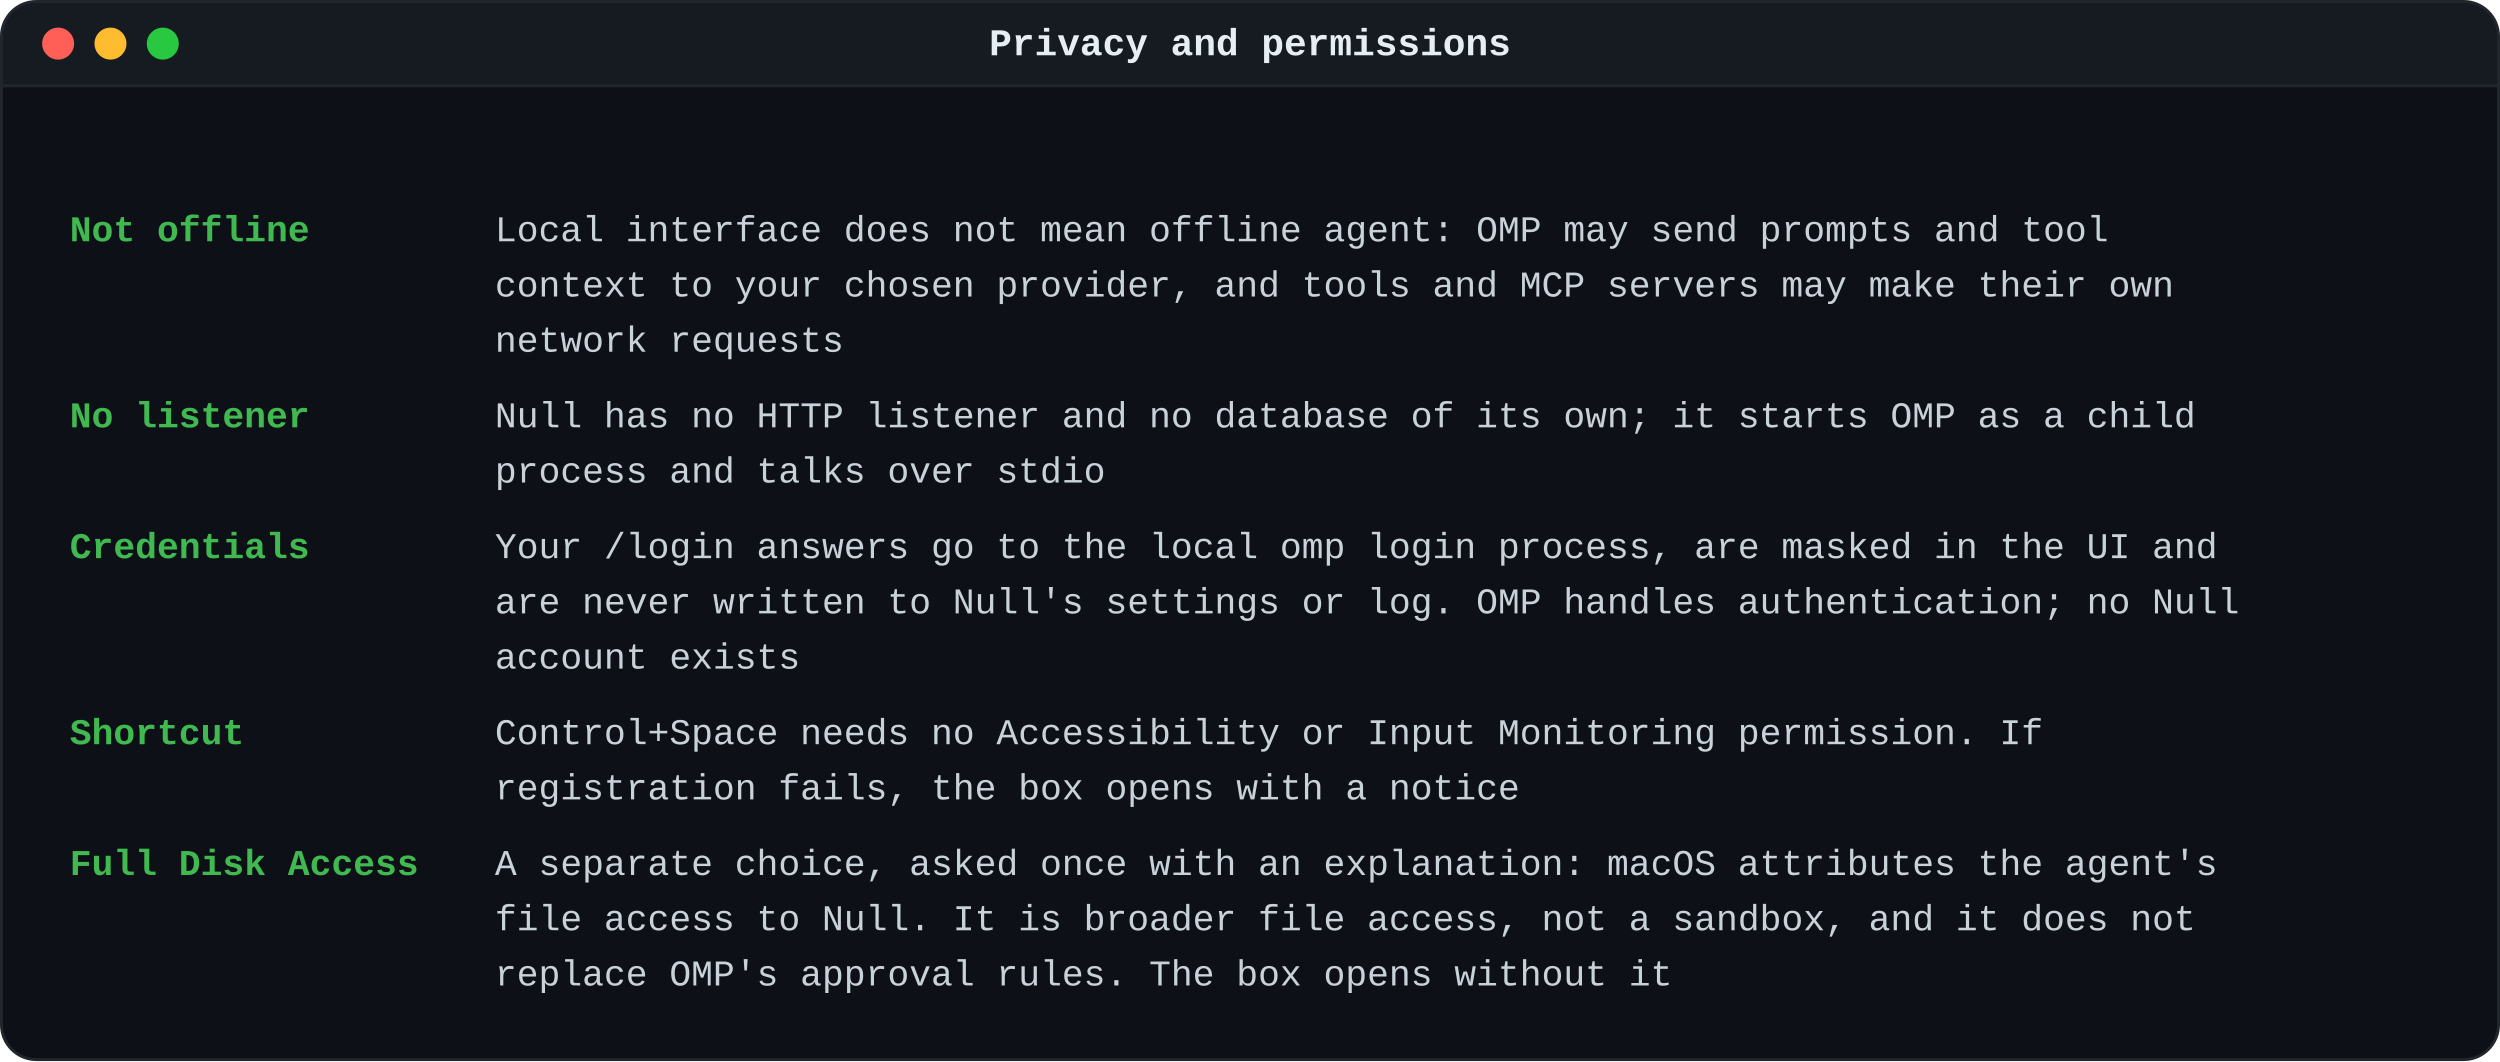
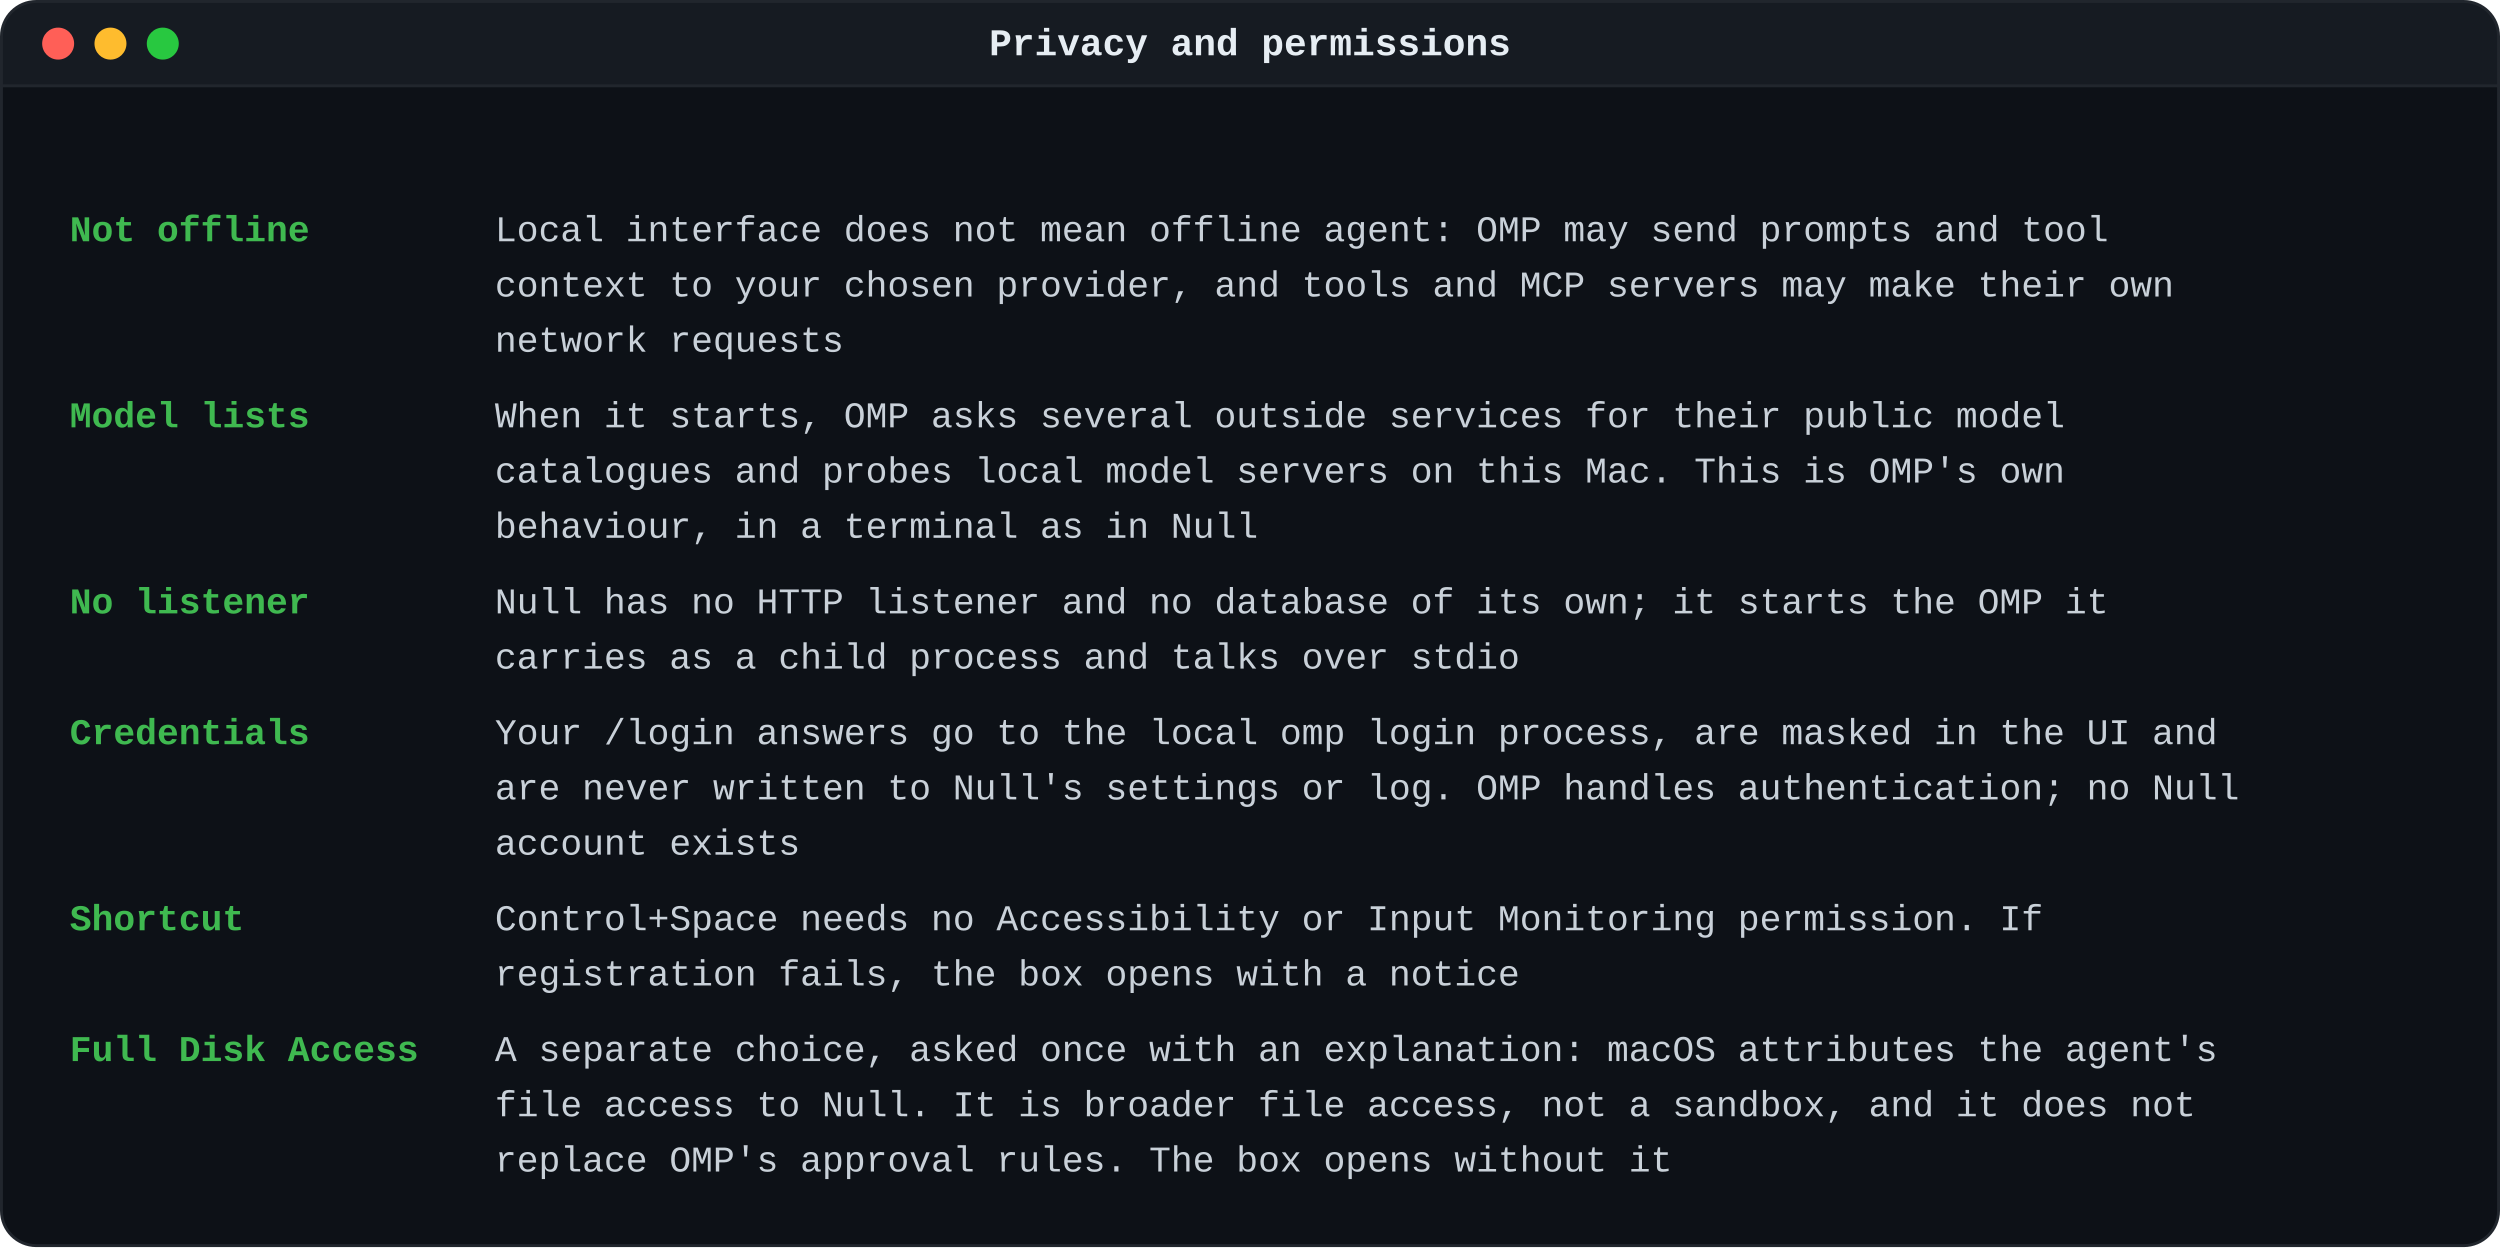
- <svg xmlns="http://www.w3.org/2000/svg" viewBox="0 0 860 365" width="860" height="365" fill="none" role="img" aria-label="Privacy and permissions. Not offline: Local interface does not mean offline agent: OMP may send prompts and tool context to your chosen provider, and tools and MCP servers may make their own network requests No listener: Null has no HTTP listener and no database of its own; it starts OMP as a child process and talks over stdio Credentials: Your /login answers go to the local omp login process, are masked in the UI and are never written to Null's settings or log. OMP handles authentication; no Null account exists Shortcut: Control+Space needs no Accessibility or Input Monitoring permission. If registration fails, the box opens with a notice Full Disk Access: A separate choice, asked once with an explanation: macOS attributes the agent's file access to Null. It is broader file access, not a sandbox, and it does not replace OMP's approval rules. The box opens without it">
+ <svg xmlns="http://www.w3.org/2000/svg" viewBox="0 0 860 429" width="860" height="429" fill="none" role="img" aria-label="Privacy and permissions. Not offline: Local interface does not mean offline agent: OMP may send prompts and tool context to your chosen provider, and tools and MCP servers may make their own network requests Model lists: When it starts, OMP asks several outside services for their public model catalogues and probes local model servers on this Mac. This is OMP's own behaviour, in a terminal as in Null No listener: Null has no HTTP listener and no database of its own; it starts the OMP it carries as a child process and talks over stdio Credentials: Your /login answers go to the local omp login process, are masked in the UI and are never written to Null's settings or log. OMP handles authentication; no Null account exists Shortcut: Control+Space needs no Accessibility or Input Monitoring permission. If registration fails, the box opens with a notice Full Disk Access: A separate choice, asked once with an explanation: macOS attributes the agent's file access to Null. It is broader file access, not a sandbox, and it does not replace OMP's approval rules. The box opens without it">
  <style>
    text { font-family: ui-monospace,SFMono-Regular,'SF Mono',Menlo,Consolas,'Liberation Mono',monospace; }
    .rise { animation: rise .35s ease-out both; }
    .fade { animation: fade .4s ease-out both; }
    .blink { animation: blink 1.1s steps(1) infinite; }
    @keyframes rise { from { opacity: 0; transform: translateY(4px); } }
    @keyframes fade { from { opacity: 0; } }
    @keyframes blink { 50% { opacity: 0; } }
    @keyframes hold { 0%, 99.9% { opacity: 1; } 100% { opacity: 0; } }
    @media (prefers-reduced-motion: reduce) { * { animation: none !important; } }
  </style>
  <clipPath id="win">
-     <rect x="0.5" y="0.5" width="859" height="364" rx="12" />
+     <rect x="0.5" y="0.5" width="859" height="428" rx="12" />
  </clipPath>
  <g clip-path="url(#win)">
-     <rect width="860" height="365" fill="#0D1117" />
+     <rect width="860" height="429" fill="#0D1117" />
    <rect width="860" height="30" fill="#161B22" />
    <path d="M0 29.5H860" stroke="#21262D" />
    <circle cx="20" cy="15.0" r="5.5" fill="#FF5F57" />
    <circle cx="38" cy="15.0" r="5.5" fill="#FEBC2E" />
    <circle cx="56" cy="15.0" r="5.5" fill="#28C840" />
    <text x="430.0" y="19.0" font-size="13" font-weight="600" fill="#E6EDF3" text-anchor="middle">Privacy and permissions</text>
    <text x="24" y="83.0" font-size="12.5" font-weight="700" fill="#3FB950">Not offline</text>
    <text x="170.25" y="83.0" font-size="12.5" fill="#C9D1D9">Local interface does not mean offline agent: OMP may send prompts and tool</text>
    <text x="170.25" y="102.0" font-size="12.5" fill="#C9D1D9">context to your chosen provider, and tools and MCP servers may make their own</text>
    <text x="170.25" y="121.0" font-size="12.5" fill="#C9D1D9">network requests</text>
-     <text x="24" y="147.0" font-size="12.5" font-weight="700" fill="#3FB950">No listener</text>
-     <text x="170.25" y="147.0" font-size="12.5" fill="#C9D1D9">Null has no HTTP listener and no database of its own; it starts OMP as a child</text>
-     <text x="170.25" y="166.0" font-size="12.5" fill="#C9D1D9">process and talks over stdio</text>
-     <text x="24" y="192.0" font-size="12.5" font-weight="700" fill="#3FB950">Credentials</text>
-     <text x="170.25" y="192.0" font-size="12.5" fill="#C9D1D9">Your /login answers go to the local omp login process, are masked in the UI and</text>
-     <text x="170.25" y="211.0" font-size="12.5" fill="#C9D1D9">are never written to Null's settings or log. OMP handles authentication; no Null</text>
-     <text x="170.25" y="230.0" font-size="12.5" fill="#C9D1D9">account exists</text>
-     <text x="24" y="256.0" font-size="12.5" font-weight="700" fill="#3FB950">Shortcut</text>
-     <text x="170.25" y="256.0" font-size="12.5" fill="#C9D1D9">Control+Space needs no Accessibility or Input Monitoring permission. If</text>
-     <text x="170.25" y="275.0" font-size="12.5" fill="#C9D1D9">registration fails, the box opens with a notice</text>
-     <text x="24" y="301.0" font-size="12.5" font-weight="700" fill="#3FB950">Full Disk Access</text>
-     <text x="170.25" y="301.0" font-size="12.5" fill="#C9D1D9">A separate choice, asked once with an explanation: macOS attributes the agent's</text>
-     <text x="170.25" y="320.0" font-size="12.5" fill="#C9D1D9">file access to Null. It is broader file access, not a sandbox, and it does not</text>
-     <text x="170.25" y="339.0" font-size="12.5" fill="#C9D1D9">replace OMP's approval rules. The box opens without it</text>
+     <text x="24" y="147.0" font-size="12.5" font-weight="700" fill="#3FB950">Model lists</text>
+     <text x="170.25" y="147.0" font-size="12.5" fill="#C9D1D9">When it starts, OMP asks several outside services for their public model</text>
+     <text x="170.25" y="166.0" font-size="12.5" fill="#C9D1D9">catalogues and probes local model servers on this Mac. This is OMP's own</text>
+     <text x="170.25" y="185.0" font-size="12.5" fill="#C9D1D9">behaviour, in a terminal as in Null</text>
+     <text x="24" y="211.0" font-size="12.5" font-weight="700" fill="#3FB950">No listener</text>
+     <text x="170.25" y="211.0" font-size="12.5" fill="#C9D1D9">Null has no HTTP listener and no database of its own; it starts the OMP it</text>
+     <text x="170.25" y="230.0" font-size="12.5" fill="#C9D1D9">carries as a child process and talks over stdio</text>
+     <text x="24" y="256.0" font-size="12.5" font-weight="700" fill="#3FB950">Credentials</text>
+     <text x="170.25" y="256.0" font-size="12.5" fill="#C9D1D9">Your /login answers go to the local omp login process, are masked in the UI and</text>
+     <text x="170.25" y="275.0" font-size="12.5" fill="#C9D1D9">are never written to Null's settings or log. OMP handles authentication; no Null</text>
+     <text x="170.25" y="294.0" font-size="12.5" fill="#C9D1D9">account exists</text>
+     <text x="24" y="320.0" font-size="12.5" font-weight="700" fill="#3FB950">Shortcut</text>
+     <text x="170.25" y="320.0" font-size="12.5" fill="#C9D1D9">Control+Space needs no Accessibility or Input Monitoring permission. If</text>
+     <text x="170.25" y="339.0" font-size="12.5" fill="#C9D1D9">registration fails, the box opens with a notice</text>
+     <text x="24" y="365.0" font-size="12.5" font-weight="700" fill="#3FB950">Full Disk Access</text>
+     <text x="170.25" y="365.0" font-size="12.5" fill="#C9D1D9">A separate choice, asked once with an explanation: macOS attributes the agent's</text>
+     <text x="170.25" y="384.0" font-size="12.5" fill="#C9D1D9">file access to Null. It is broader file access, not a sandbox, and it does not</text>
+     <text x="170.25" y="403.0" font-size="12.5" fill="#C9D1D9">replace OMP's approval rules. The box opens without it</text>
  </g>
-   <rect x="0.5" y="0.5" width="859" height="364" rx="12" stroke="#21262D" />
+   <rect x="0.5" y="0.5" width="859" height="428" rx="12" stroke="#21262D" />
</svg>
